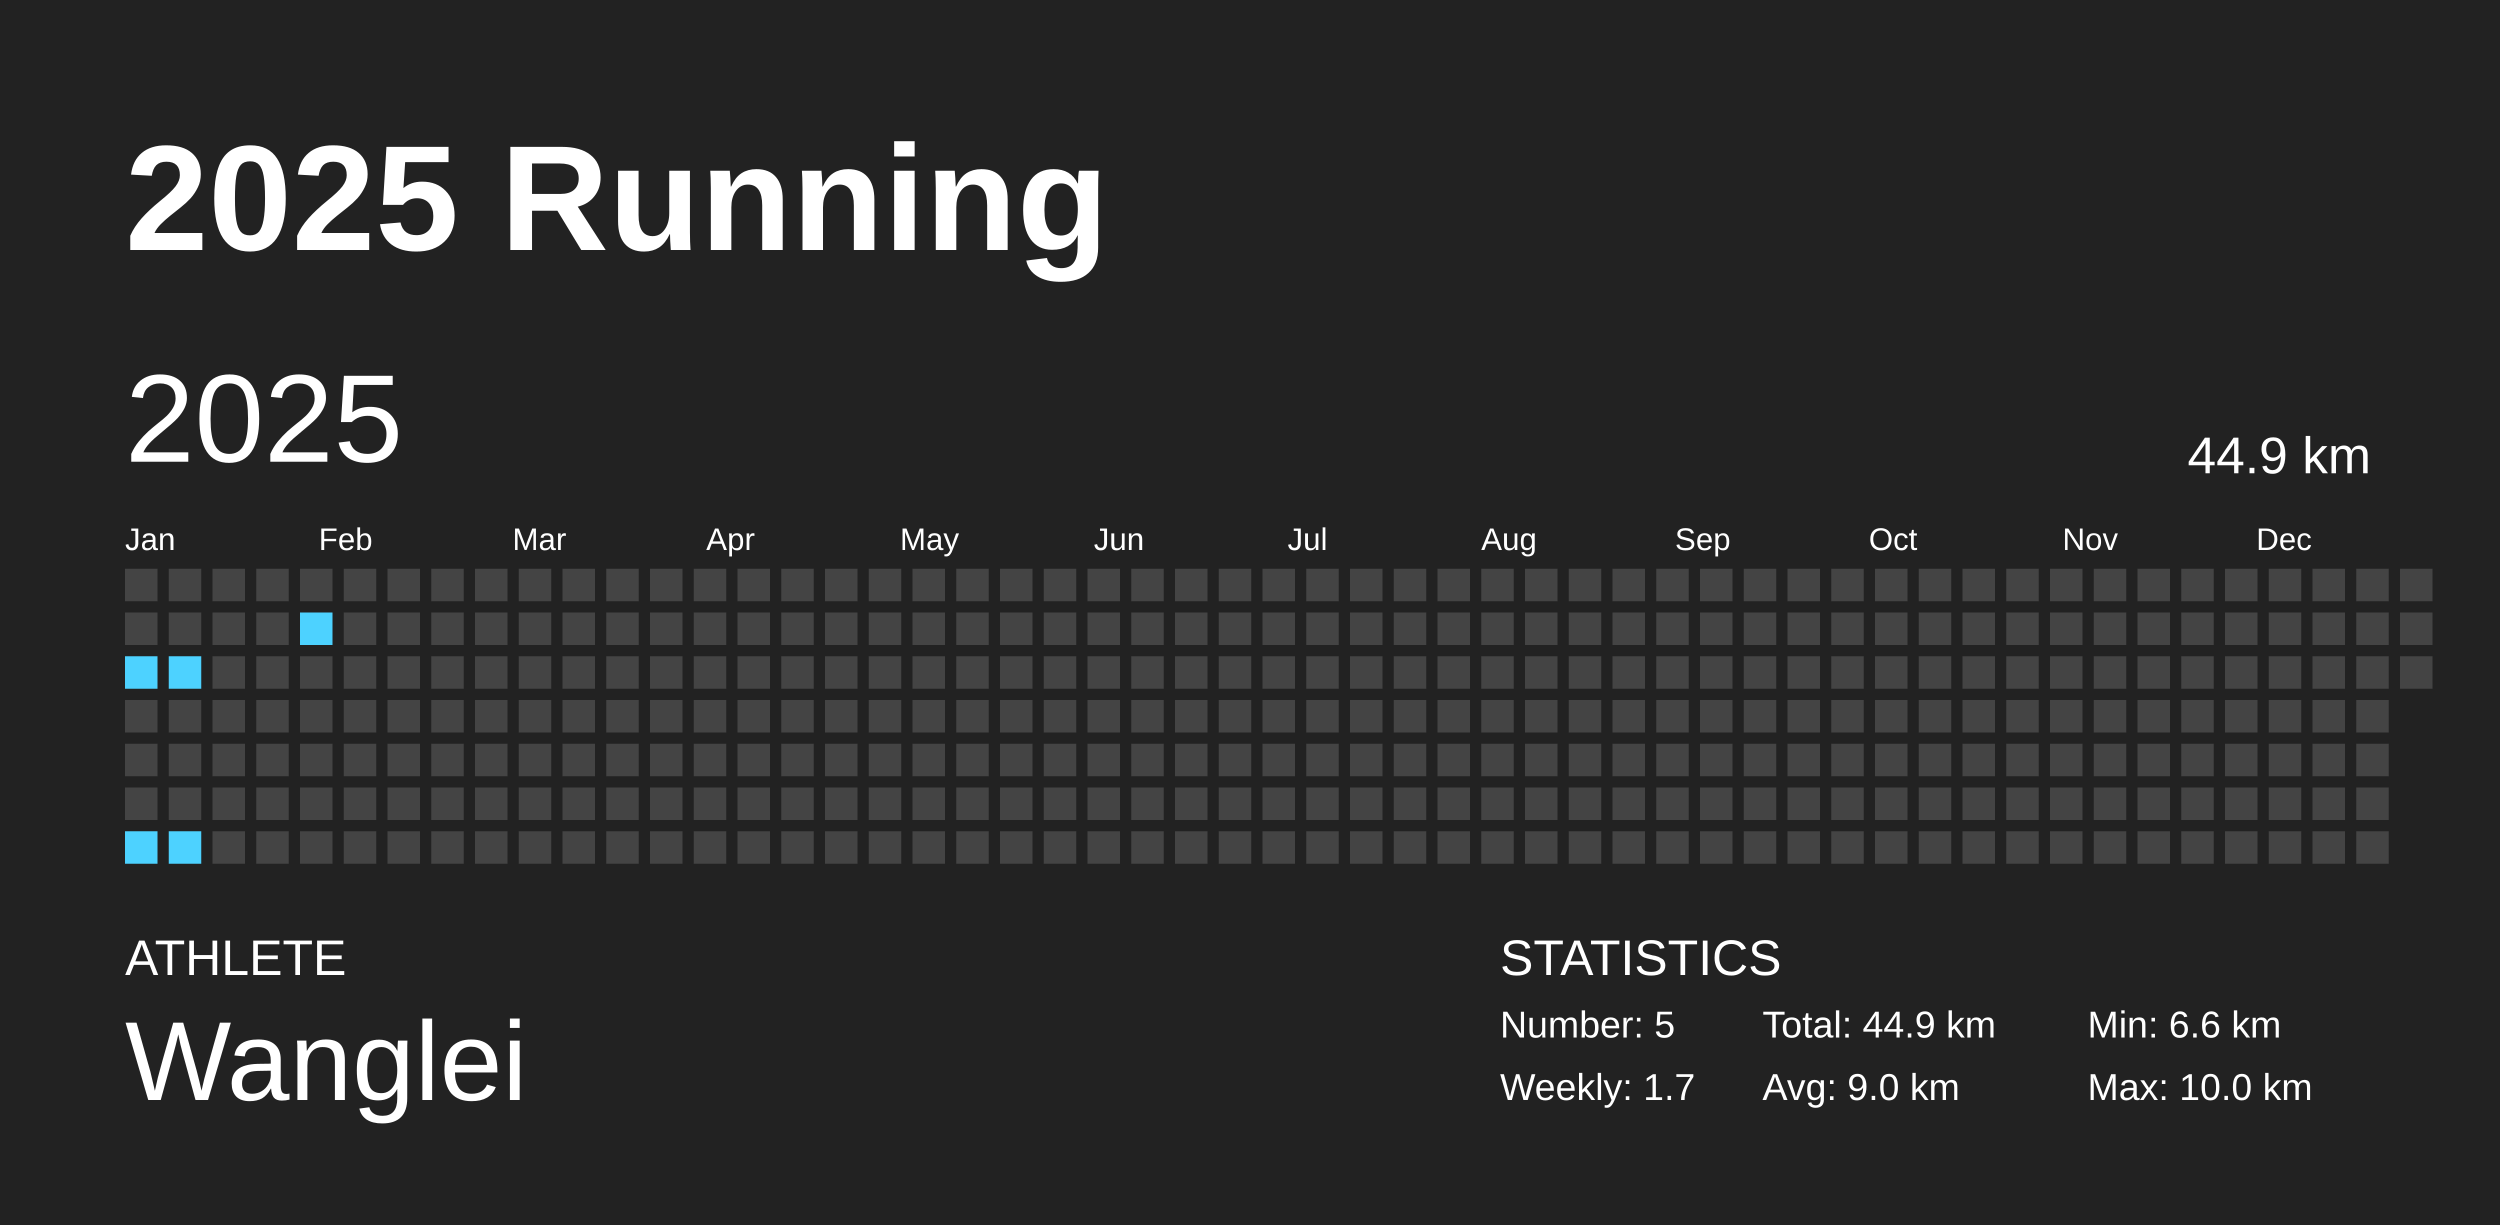
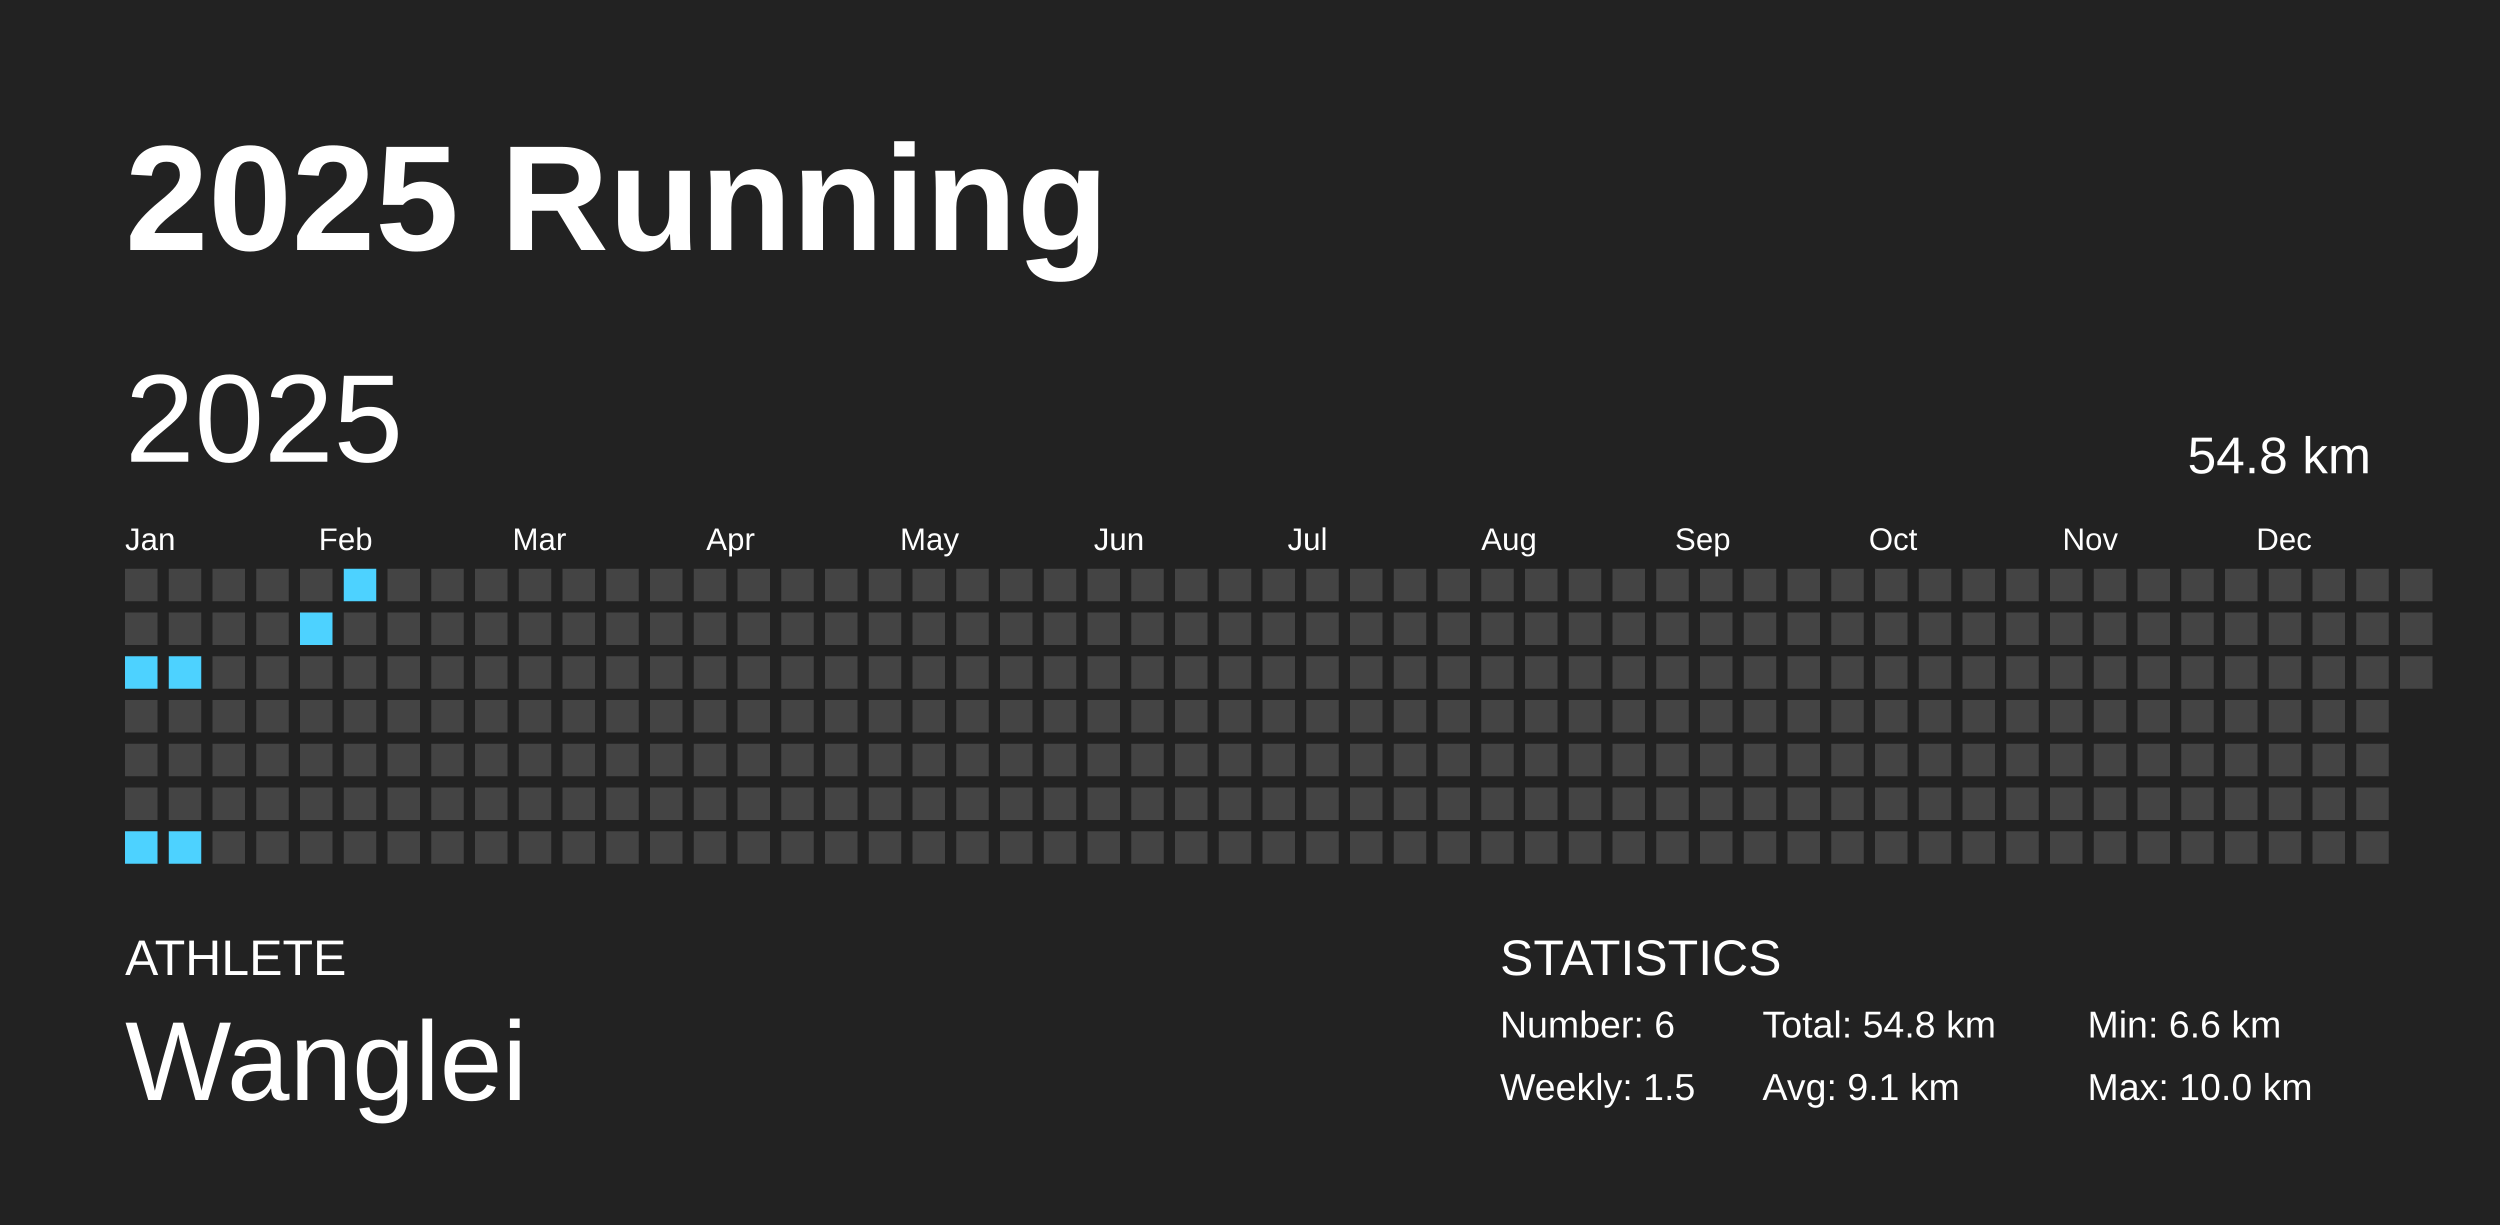
<svg xmlns="http://www.w3.org/2000/svg" baseProfile="full" height="98mm" version="1.1" viewBox="0,0,200,98" width="200mm">
  <defs />
  <rect fill="#222222" height="98" width="200" x="0" y="0" />
  <text fill="#FFFFFF" style="font-size:12px; font-family:Arial; font-weight:bold;" x="10" y="20">2025 Running</text>
  <text fill="#FFFFFF" style="font-size:4px; font-family:Arial" x="10" y="78">ATHLETE</text>
  <text fill="#FFFFFF" style="font-size:9px; font-family:Arial" x="10" y="88">Wanglei</text>
  <text fill="#FFFFFF" style="font-size:4px; font-family:Arial" x="120" y="78">STATISTICS</text>
-   <text fill="#FFFFFF" style="font-size:3px; font-family:Arial" x="120" y="83">Number: 5</text>
-   <text fill="#FFFFFF" style="font-size:3px; font-family:Arial" x="120" y="88">Weekly: 1.7</text>
-   <text fill="#FFFFFF" style="font-size:3px; font-family:Arial" x="141" y="83">Total: 44.9 km</text>
-   <text fill="#FFFFFF" style="font-size:3px; font-family:Arial" x="141" y="88">Avg: 9.0 km</text>
+   <text fill="#FFFFFF" style="font-size:3px; font-family:Arial" x="120" y="83">Number: 6</text>
+   <text fill="#FFFFFF" style="font-size:3px; font-family:Arial" x="120" y="88">Weekly: 1.5</text>
+   <text fill="#FFFFFF" style="font-size:3px; font-family:Arial" x="141" y="83">Total: 54.8 km</text>
+   <text fill="#FFFFFF" style="font-size:3px; font-family:Arial" x="141" y="88">Avg: 9.1 km</text>
  <text fill="#FFFFFF" style="font-size:3px; font-family:Arial" x="167" y="83">Min: 6.6 km</text>
  <text fill="#FFFFFF" style="font-size:3px; font-family:Arial" x="167" y="88">Max: 10.0 km</text>
  <text dominant-baseline="hanging" fill="#FFFFFF" style="font-size:10.0px; font-family:Arial;" x="10" y="30">2025</text>
-   <text dominant-baseline="hanging" fill="#FFFFFF" style="font-size:4.125px; font-family:Arial;" x="175" y="35">44.9 km</text>
+   <text dominant-baseline="hanging" fill="#FFFFFF" style="font-size:4.125px; font-family:Arial;" x="175" y="35">54.8 km</text>
  <text fill="#FFFFFF" style="font-size:2.5px; font-family:Arial" x="10.0" y="44">Jan</text>
  <text fill="#FFFFFF" style="font-size:2.5px; font-family:Arial" x="25.5" y="44">Feb</text>
  <text fill="#FFFFFF" style="font-size:2.5px; font-family:Arial" x="41.0" y="44">Mar</text>
  <text fill="#FFFFFF" style="font-size:2.5px; font-family:Arial" x="56.5" y="44">Apr</text>
  <text fill="#FFFFFF" style="font-size:2.5px; font-family:Arial" x="72.0" y="44">May</text>
  <text fill="#FFFFFF" style="font-size:2.5px; font-family:Arial" x="87.5" y="44">Jun</text>
  <text fill="#FFFFFF" style="font-size:2.5px; font-family:Arial" x="103.0" y="44">Jul</text>
  <text fill="#FFFFFF" style="font-size:2.5px; font-family:Arial" x="118.5" y="44">Aug</text>
  <text fill="#FFFFFF" style="font-size:2.5px; font-family:Arial" x="134.0" y="44">Sep</text>
  <text fill="#FFFFFF" style="font-size:2.5px; font-family:Arial" x="149.5" y="44">Oct</text>
  <text fill="#FFFFFF" style="font-size:2.5px; font-family:Arial" x="165.0" y="44">Nov</text>
  <text fill="#FFFFFF" style="font-size:2.5px; font-family:Arial" x="180.5" y="44">Dec</text>
  <rect fill="#444444" height="2.6" width="2.6" x="10.0" y="45.5" />
  <rect fill="#444444" height="2.6" width="2.6" x="10.0" y="49.0" />
  <rect fill="#4dd2ff" height="2.6" width="2.6" x="10.0" y="52.5" />
  <rect fill="#444444" height="2.6" width="2.6" x="10.0" y="56.0" />
  <rect fill="#444444" height="2.6" width="2.6" x="10.0" y="59.5" />
  <rect fill="#444444" height="2.6" width="2.6" x="10.0" y="63.0" />
  <rect fill="#4dd2ff" height="2.6" width="2.6" x="10.0" y="66.5" />
  <rect fill="#444444" height="2.6" width="2.6" x="13.5" y="45.5" />
  <rect fill="#444444" height="2.6" width="2.6" x="13.5" y="49.0" />
  <rect fill="#4dd2ff" height="2.6" width="2.6" x="13.5" y="52.5" />
  <rect fill="#444444" height="2.6" width="2.6" x="13.5" y="56.0" />
  <rect fill="#444444" height="2.6" width="2.6" x="13.5" y="59.5" />
  <rect fill="#444444" height="2.6" width="2.6" x="13.5" y="63.0" />
  <rect fill="#4dd2ff" height="2.6" width="2.6" x="13.5" y="66.5" />
  <rect fill="#444444" height="2.6" width="2.6" x="17.0" y="45.5" />
  <rect fill="#444444" height="2.6" width="2.6" x="17.0" y="49.0" />
  <rect fill="#444444" height="2.6" width="2.6" x="17.0" y="52.5" />
  <rect fill="#444444" height="2.6" width="2.6" x="17.0" y="56.0" />
  <rect fill="#444444" height="2.6" width="2.6" x="17.0" y="59.5" />
  <rect fill="#444444" height="2.6" width="2.6" x="17.0" y="63.0" />
  <rect fill="#444444" height="2.6" width="2.6" x="17.0" y="66.5" />
  <rect fill="#444444" height="2.6" width="2.6" x="20.5" y="45.5" />
  <rect fill="#444444" height="2.6" width="2.6" x="20.5" y="49.0" />
  <rect fill="#444444" height="2.6" width="2.6" x="20.5" y="52.5" />
  <rect fill="#444444" height="2.6" width="2.6" x="20.5" y="56.0" />
  <rect fill="#444444" height="2.6" width="2.6" x="20.5" y="59.5" />
  <rect fill="#444444" height="2.6" width="2.6" x="20.5" y="63.0" />
  <rect fill="#444444" height="2.6" width="2.6" x="20.5" y="66.5" />
  <rect fill="#444444" height="2.6" width="2.6" x="24.0" y="45.5" />
  <rect fill="#4dd2ff" height="2.6" width="2.6" x="24.0" y="49.0" />
  <rect fill="#444444" height="2.6" width="2.6" x="24.0" y="52.5" />
  <rect fill="#444444" height="2.6" width="2.6" x="24.0" y="56.0" />
  <rect fill="#444444" height="2.6" width="2.6" x="24.0" y="59.5" />
  <rect fill="#444444" height="2.6" width="2.6" x="24.0" y="63.0" />
  <rect fill="#444444" height="2.6" width="2.6" x="24.0" y="66.5" />
-   <rect fill="#444444" height="2.6" width="2.6" x="27.5" y="45.5" />
+   <rect fill="#4dd2ff" height="2.6" width="2.6" x="27.5" y="45.5" />
  <rect fill="#444444" height="2.6" width="2.6" x="27.5" y="49.0" />
  <rect fill="#444444" height="2.6" width="2.6" x="27.5" y="52.5" />
  <rect fill="#444444" height="2.6" width="2.6" x="27.5" y="56.0" />
  <rect fill="#444444" height="2.6" width="2.6" x="27.5" y="59.5" />
  <rect fill="#444444" height="2.6" width="2.6" x="27.5" y="63.0" />
  <rect fill="#444444" height="2.6" width="2.6" x="27.5" y="66.5" />
  <rect fill="#444444" height="2.6" width="2.6" x="31.0" y="45.5" />
  <rect fill="#444444" height="2.6" width="2.6" x="31.0" y="49.0" />
  <rect fill="#444444" height="2.6" width="2.6" x="31.0" y="52.5" />
  <rect fill="#444444" height="2.6" width="2.6" x="31.0" y="56.0" />
  <rect fill="#444444" height="2.6" width="2.6" x="31.0" y="59.5" />
  <rect fill="#444444" height="2.6" width="2.6" x="31.0" y="63.0" />
  <rect fill="#444444" height="2.6" width="2.6" x="31.0" y="66.5" />
  <rect fill="#444444" height="2.6" width="2.6" x="34.5" y="45.5" />
  <rect fill="#444444" height="2.6" width="2.6" x="34.5" y="49.0" />
  <rect fill="#444444" height="2.6" width="2.6" x="34.5" y="52.5" />
  <rect fill="#444444" height="2.6" width="2.6" x="34.5" y="56.0" />
  <rect fill="#444444" height="2.6" width="2.6" x="34.5" y="59.5" />
  <rect fill="#444444" height="2.6" width="2.6" x="34.5" y="63.0" />
  <rect fill="#444444" height="2.6" width="2.6" x="34.5" y="66.5" />
  <rect fill="#444444" height="2.6" width="2.6" x="38.0" y="45.5" />
  <rect fill="#444444" height="2.6" width="2.6" x="38.0" y="49.0" />
  <rect fill="#444444" height="2.6" width="2.6" x="38.0" y="52.5" />
  <rect fill="#444444" height="2.6" width="2.6" x="38.0" y="56.0" />
  <rect fill="#444444" height="2.6" width="2.6" x="38.0" y="59.5" />
  <rect fill="#444444" height="2.6" width="2.6" x="38.0" y="63.0" />
  <rect fill="#444444" height="2.6" width="2.6" x="38.0" y="66.5" />
  <rect fill="#444444" height="2.6" width="2.6" x="41.5" y="45.5" />
  <rect fill="#444444" height="2.6" width="2.6" x="41.5" y="49.0" />
  <rect fill="#444444" height="2.6" width="2.6" x="41.5" y="52.5" />
  <rect fill="#444444" height="2.6" width="2.6" x="41.5" y="56.0" />
  <rect fill="#444444" height="2.6" width="2.6" x="41.5" y="59.5" />
  <rect fill="#444444" height="2.6" width="2.6" x="41.5" y="63.0" />
  <rect fill="#444444" height="2.6" width="2.6" x="41.5" y="66.5" />
  <rect fill="#444444" height="2.6" width="2.6" x="45.0" y="45.5" />
  <rect fill="#444444" height="2.6" width="2.6" x="45.0" y="49.0" />
  <rect fill="#444444" height="2.6" width="2.6" x="45.0" y="52.5" />
  <rect fill="#444444" height="2.6" width="2.6" x="45.0" y="56.0" />
  <rect fill="#444444" height="2.6" width="2.6" x="45.0" y="59.5" />
  <rect fill="#444444" height="2.6" width="2.6" x="45.0" y="63.0" />
  <rect fill="#444444" height="2.6" width="2.6" x="45.0" y="66.5" />
  <rect fill="#444444" height="2.6" width="2.6" x="48.5" y="45.5" />
  <rect fill="#444444" height="2.6" width="2.6" x="48.5" y="49.0" />
  <rect fill="#444444" height="2.6" width="2.6" x="48.5" y="52.5" />
  <rect fill="#444444" height="2.6" width="2.6" x="48.5" y="56.0" />
  <rect fill="#444444" height="2.6" width="2.6" x="48.5" y="59.5" />
  <rect fill="#444444" height="2.6" width="2.6" x="48.5" y="63.0" />
  <rect fill="#444444" height="2.6" width="2.6" x="48.5" y="66.5" />
  <rect fill="#444444" height="2.6" width="2.6" x="52.0" y="45.5" />
  <rect fill="#444444" height="2.6" width="2.6" x="52.0" y="49.0" />
  <rect fill="#444444" height="2.6" width="2.6" x="52.0" y="52.5" />
  <rect fill="#444444" height="2.6" width="2.6" x="52.0" y="56.0" />
  <rect fill="#444444" height="2.6" width="2.6" x="52.0" y="59.5" />
  <rect fill="#444444" height="2.6" width="2.6" x="52.0" y="63.0" />
  <rect fill="#444444" height="2.6" width="2.6" x="52.0" y="66.5" />
  <rect fill="#444444" height="2.6" width="2.6" x="55.5" y="45.5" />
  <rect fill="#444444" height="2.6" width="2.6" x="55.5" y="49.0" />
  <rect fill="#444444" height="2.6" width="2.6" x="55.5" y="52.5" />
  <rect fill="#444444" height="2.6" width="2.6" x="55.5" y="56.0" />
  <rect fill="#444444" height="2.6" width="2.6" x="55.5" y="59.5" />
  <rect fill="#444444" height="2.6" width="2.6" x="55.5" y="63.0" />
  <rect fill="#444444" height="2.6" width="2.6" x="55.5" y="66.5" />
  <rect fill="#444444" height="2.6" width="2.6" x="59.0" y="45.5" />
  <rect fill="#444444" height="2.6" width="2.6" x="59.0" y="49.0" />
  <rect fill="#444444" height="2.6" width="2.6" x="59.0" y="52.5" />
  <rect fill="#444444" height="2.6" width="2.6" x="59.0" y="56.0" />
  <rect fill="#444444" height="2.6" width="2.6" x="59.0" y="59.5" />
  <rect fill="#444444" height="2.6" width="2.6" x="59.0" y="63.0" />
  <rect fill="#444444" height="2.6" width="2.6" x="59.0" y="66.5" />
  <rect fill="#444444" height="2.6" width="2.6" x="62.5" y="45.5" />
  <rect fill="#444444" height="2.6" width="2.6" x="62.5" y="49.0" />
  <rect fill="#444444" height="2.6" width="2.6" x="62.5" y="52.5" />
  <rect fill="#444444" height="2.6" width="2.6" x="62.5" y="56.0" />
  <rect fill="#444444" height="2.6" width="2.6" x="62.5" y="59.5" />
  <rect fill="#444444" height="2.6" width="2.6" x="62.5" y="63.0" />
  <rect fill="#444444" height="2.6" width="2.6" x="62.5" y="66.5" />
  <rect fill="#444444" height="2.6" width="2.6" x="66.0" y="45.5" />
  <rect fill="#444444" height="2.6" width="2.6" x="66.0" y="49.0" />
  <rect fill="#444444" height="2.6" width="2.6" x="66.0" y="52.5" />
  <rect fill="#444444" height="2.6" width="2.6" x="66.0" y="56.0" />
  <rect fill="#444444" height="2.6" width="2.6" x="66.0" y="59.5" />
  <rect fill="#444444" height="2.6" width="2.6" x="66.0" y="63.0" />
  <rect fill="#444444" height="2.6" width="2.6" x="66.0" y="66.5" />
  <rect fill="#444444" height="2.6" width="2.6" x="69.5" y="45.5" />
  <rect fill="#444444" height="2.6" width="2.6" x="69.5" y="49.0" />
  <rect fill="#444444" height="2.6" width="2.6" x="69.5" y="52.5" />
  <rect fill="#444444" height="2.6" width="2.6" x="69.5" y="56.0" />
  <rect fill="#444444" height="2.6" width="2.6" x="69.5" y="59.5" />
  <rect fill="#444444" height="2.6" width="2.6" x="69.5" y="63.0" />
  <rect fill="#444444" height="2.6" width="2.6" x="69.5" y="66.5" />
  <rect fill="#444444" height="2.6" width="2.6" x="73.0" y="45.5" />
  <rect fill="#444444" height="2.6" width="2.6" x="73.0" y="49.0" />
  <rect fill="#444444" height="2.6" width="2.6" x="73.0" y="52.5" />
  <rect fill="#444444" height="2.6" width="2.6" x="73.0" y="56.0" />
  <rect fill="#444444" height="2.6" width="2.6" x="73.0" y="59.5" />
  <rect fill="#444444" height="2.6" width="2.6" x="73.0" y="63.0" />
  <rect fill="#444444" height="2.6" width="2.6" x="73.0" y="66.5" />
  <rect fill="#444444" height="2.6" width="2.6" x="76.5" y="45.5" />
  <rect fill="#444444" height="2.6" width="2.6" x="76.5" y="49.0" />
  <rect fill="#444444" height="2.6" width="2.6" x="76.5" y="52.5" />
  <rect fill="#444444" height="2.6" width="2.6" x="76.5" y="56.0" />
  <rect fill="#444444" height="2.6" width="2.6" x="76.5" y="59.5" />
  <rect fill="#444444" height="2.6" width="2.6" x="76.5" y="63.0" />
  <rect fill="#444444" height="2.6" width="2.6" x="76.5" y="66.5" />
  <rect fill="#444444" height="2.6" width="2.6" x="80.0" y="45.5" />
  <rect fill="#444444" height="2.6" width="2.6" x="80.0" y="49.0" />
  <rect fill="#444444" height="2.6" width="2.6" x="80.0" y="52.5" />
  <rect fill="#444444" height="2.6" width="2.6" x="80.0" y="56.0" />
  <rect fill="#444444" height="2.6" width="2.6" x="80.0" y="59.5" />
  <rect fill="#444444" height="2.6" width="2.6" x="80.0" y="63.0" />
  <rect fill="#444444" height="2.6" width="2.6" x="80.0" y="66.5" />
  <rect fill="#444444" height="2.6" width="2.6" x="83.5" y="45.5" />
  <rect fill="#444444" height="2.6" width="2.6" x="83.5" y="49.0" />
  <rect fill="#444444" height="2.6" width="2.6" x="83.5" y="52.5" />
  <rect fill="#444444" height="2.6" width="2.6" x="83.5" y="56.0" />
  <rect fill="#444444" height="2.6" width="2.6" x="83.5" y="59.5" />
  <rect fill="#444444" height="2.6" width="2.6" x="83.5" y="63.0" />
  <rect fill="#444444" height="2.6" width="2.6" x="83.5" y="66.5" />
  <rect fill="#444444" height="2.6" width="2.6" x="87.0" y="45.5" />
  <rect fill="#444444" height="2.6" width="2.6" x="87.0" y="49.0" />
  <rect fill="#444444" height="2.6" width="2.6" x="87.0" y="52.5" />
  <rect fill="#444444" height="2.6" width="2.6" x="87.0" y="56.0" />
  <rect fill="#444444" height="2.6" width="2.6" x="87.0" y="59.5" />
  <rect fill="#444444" height="2.6" width="2.6" x="87.0" y="63.0" />
  <rect fill="#444444" height="2.6" width="2.6" x="87.0" y="66.5" />
  <rect fill="#444444" height="2.6" width="2.6" x="90.5" y="45.5" />
  <rect fill="#444444" height="2.6" width="2.6" x="90.5" y="49.0" />
  <rect fill="#444444" height="2.6" width="2.6" x="90.5" y="52.5" />
  <rect fill="#444444" height="2.6" width="2.6" x="90.5" y="56.0" />
  <rect fill="#444444" height="2.6" width="2.6" x="90.5" y="59.5" />
  <rect fill="#444444" height="2.6" width="2.6" x="90.5" y="63.0" />
  <rect fill="#444444" height="2.6" width="2.6" x="90.5" y="66.5" />
  <rect fill="#444444" height="2.6" width="2.6" x="94.0" y="45.5" />
  <rect fill="#444444" height="2.6" width="2.6" x="94.0" y="49.0" />
  <rect fill="#444444" height="2.6" width="2.6" x="94.0" y="52.5" />
  <rect fill="#444444" height="2.6" width="2.6" x="94.0" y="56.0" />
  <rect fill="#444444" height="2.6" width="2.6" x="94.0" y="59.5" />
  <rect fill="#444444" height="2.6" width="2.6" x="94.0" y="63.0" />
  <rect fill="#444444" height="2.6" width="2.6" x="94.0" y="66.5" />
  <rect fill="#444444" height="2.6" width="2.6" x="97.5" y="45.5" />
  <rect fill="#444444" height="2.6" width="2.6" x="97.5" y="49.0" />
  <rect fill="#444444" height="2.6" width="2.6" x="97.5" y="52.5" />
  <rect fill="#444444" height="2.6" width="2.6" x="97.5" y="56.0" />
  <rect fill="#444444" height="2.6" width="2.6" x="97.5" y="59.5" />
  <rect fill="#444444" height="2.6" width="2.6" x="97.5" y="63.0" />
  <rect fill="#444444" height="2.6" width="2.6" x="97.5" y="66.5" />
  <rect fill="#444444" height="2.6" width="2.6" x="101.0" y="45.5" />
  <rect fill="#444444" height="2.6" width="2.6" x="101.0" y="49.0" />
  <rect fill="#444444" height="2.6" width="2.6" x="101.0" y="52.5" />
  <rect fill="#444444" height="2.6" width="2.6" x="101.0" y="56.0" />
  <rect fill="#444444" height="2.6" width="2.6" x="101.0" y="59.5" />
  <rect fill="#444444" height="2.6" width="2.6" x="101.0" y="63.0" />
  <rect fill="#444444" height="2.6" width="2.6" x="101.0" y="66.5" />
  <rect fill="#444444" height="2.6" width="2.6" x="104.5" y="45.5" />
  <rect fill="#444444" height="2.6" width="2.6" x="104.5" y="49.0" />
  <rect fill="#444444" height="2.6" width="2.6" x="104.5" y="52.5" />
  <rect fill="#444444" height="2.6" width="2.6" x="104.5" y="56.0" />
  <rect fill="#444444" height="2.6" width="2.6" x="104.5" y="59.5" />
  <rect fill="#444444" height="2.6" width="2.6" x="104.5" y="63.0" />
  <rect fill="#444444" height="2.6" width="2.6" x="104.5" y="66.5" />
  <rect fill="#444444" height="2.6" width="2.6" x="108.0" y="45.5" />
  <rect fill="#444444" height="2.6" width="2.6" x="108.0" y="49.0" />
  <rect fill="#444444" height="2.6" width="2.6" x="108.0" y="52.5" />
  <rect fill="#444444" height="2.6" width="2.6" x="108.0" y="56.0" />
  <rect fill="#444444" height="2.6" width="2.6" x="108.0" y="59.5" />
  <rect fill="#444444" height="2.6" width="2.6" x="108.0" y="63.0" />
  <rect fill="#444444" height="2.6" width="2.6" x="108.0" y="66.5" />
  <rect fill="#444444" height="2.6" width="2.6" x="111.5" y="45.5" />
  <rect fill="#444444" height="2.6" width="2.6" x="111.5" y="49.0" />
  <rect fill="#444444" height="2.6" width="2.6" x="111.5" y="52.5" />
  <rect fill="#444444" height="2.6" width="2.6" x="111.5" y="56.0" />
  <rect fill="#444444" height="2.6" width="2.6" x="111.5" y="59.5" />
  <rect fill="#444444" height="2.6" width="2.6" x="111.5" y="63.0" />
  <rect fill="#444444" height="2.6" width="2.6" x="111.5" y="66.5" />
  <rect fill="#444444" height="2.6" width="2.6" x="115.0" y="45.5" />
  <rect fill="#444444" height="2.6" width="2.6" x="115.0" y="49.0" />
  <rect fill="#444444" height="2.6" width="2.6" x="115.0" y="52.5" />
  <rect fill="#444444" height="2.6" width="2.6" x="115.0" y="56.0" />
  <rect fill="#444444" height="2.6" width="2.6" x="115.0" y="59.5" />
  <rect fill="#444444" height="2.6" width="2.6" x="115.0" y="63.0" />
  <rect fill="#444444" height="2.6" width="2.6" x="115.0" y="66.5" />
  <rect fill="#444444" height="2.6" width="2.6" x="118.5" y="45.5" />
  <rect fill="#444444" height="2.6" width="2.6" x="118.5" y="49.0" />
  <rect fill="#444444" height="2.6" width="2.6" x="118.5" y="52.5" />
  <rect fill="#444444" height="2.6" width="2.6" x="118.5" y="56.0" />
  <rect fill="#444444" height="2.6" width="2.6" x="118.5" y="59.5" />
  <rect fill="#444444" height="2.6" width="2.6" x="118.5" y="63.0" />
  <rect fill="#444444" height="2.6" width="2.6" x="118.5" y="66.5" />
  <rect fill="#444444" height="2.6" width="2.6" x="122.0" y="45.5" />
  <rect fill="#444444" height="2.6" width="2.6" x="122.0" y="49.0" />
  <rect fill="#444444" height="2.6" width="2.6" x="122.0" y="52.5" />
  <rect fill="#444444" height="2.6" width="2.6" x="122.0" y="56.0" />
  <rect fill="#444444" height="2.6" width="2.6" x="122.0" y="59.5" />
  <rect fill="#444444" height="2.6" width="2.6" x="122.0" y="63.0" />
  <rect fill="#444444" height="2.6" width="2.6" x="122.0" y="66.5" />
  <rect fill="#444444" height="2.6" width="2.6" x="125.5" y="45.5" />
  <rect fill="#444444" height="2.6" width="2.6" x="125.5" y="49.0" />
  <rect fill="#444444" height="2.6" width="2.6" x="125.5" y="52.5" />
  <rect fill="#444444" height="2.6" width="2.6" x="125.5" y="56.0" />
  <rect fill="#444444" height="2.6" width="2.6" x="125.5" y="59.5" />
  <rect fill="#444444" height="2.6" width="2.6" x="125.5" y="63.0" />
  <rect fill="#444444" height="2.6" width="2.6" x="125.5" y="66.5" />
  <rect fill="#444444" height="2.6" width="2.6" x="129.0" y="45.5" />
  <rect fill="#444444" height="2.6" width="2.6" x="129.0" y="49.0" />
  <rect fill="#444444" height="2.6" width="2.6" x="129.0" y="52.5" />
  <rect fill="#444444" height="2.6" width="2.6" x="129.0" y="56.0" />
  <rect fill="#444444" height="2.6" width="2.6" x="129.0" y="59.5" />
  <rect fill="#444444" height="2.6" width="2.6" x="129.0" y="63.0" />
  <rect fill="#444444" height="2.6" width="2.6" x="129.0" y="66.5" />
  <rect fill="#444444" height="2.6" width="2.6" x="132.5" y="45.5" />
  <rect fill="#444444" height="2.6" width="2.6" x="132.5" y="49.0" />
  <rect fill="#444444" height="2.6" width="2.6" x="132.5" y="52.5" />
  <rect fill="#444444" height="2.6" width="2.6" x="132.5" y="56.0" />
  <rect fill="#444444" height="2.6" width="2.6" x="132.5" y="59.5" />
  <rect fill="#444444" height="2.6" width="2.6" x="132.5" y="63.0" />
  <rect fill="#444444" height="2.6" width="2.6" x="132.5" y="66.5" />
  <rect fill="#444444" height="2.6" width="2.6" x="136.0" y="45.5" />
  <rect fill="#444444" height="2.6" width="2.6" x="136.0" y="49.0" />
  <rect fill="#444444" height="2.6" width="2.6" x="136.0" y="52.5" />
  <rect fill="#444444" height="2.6" width="2.6" x="136.0" y="56.0" />
  <rect fill="#444444" height="2.6" width="2.6" x="136.0" y="59.5" />
  <rect fill="#444444" height="2.6" width="2.6" x="136.0" y="63.0" />
  <rect fill="#444444" height="2.6" width="2.6" x="136.0" y="66.5" />
  <rect fill="#444444" height="2.6" width="2.6" x="139.5" y="45.5" />
  <rect fill="#444444" height="2.6" width="2.6" x="139.5" y="49.0" />
  <rect fill="#444444" height="2.6" width="2.6" x="139.5" y="52.5" />
  <rect fill="#444444" height="2.6" width="2.6" x="139.5" y="56.0" />
  <rect fill="#444444" height="2.6" width="2.6" x="139.5" y="59.5" />
  <rect fill="#444444" height="2.6" width="2.6" x="139.5" y="63.0" />
  <rect fill="#444444" height="2.6" width="2.6" x="139.5" y="66.5" />
  <rect fill="#444444" height="2.6" width="2.6" x="143.0" y="45.5" />
  <rect fill="#444444" height="2.6" width="2.6" x="143.0" y="49.0" />
  <rect fill="#444444" height="2.6" width="2.6" x="143.0" y="52.5" />
  <rect fill="#444444" height="2.6" width="2.6" x="143.0" y="56.0" />
  <rect fill="#444444" height="2.6" width="2.6" x="143.0" y="59.5" />
  <rect fill="#444444" height="2.6" width="2.6" x="143.0" y="63.0" />
  <rect fill="#444444" height="2.6" width="2.6" x="143.0" y="66.5" />
  <rect fill="#444444" height="2.6" width="2.6" x="146.5" y="45.5" />
  <rect fill="#444444" height="2.6" width="2.6" x="146.5" y="49.0" />
  <rect fill="#444444" height="2.6" width="2.6" x="146.5" y="52.5" />
  <rect fill="#444444" height="2.6" width="2.6" x="146.5" y="56.0" />
  <rect fill="#444444" height="2.6" width="2.6" x="146.5" y="59.5" />
  <rect fill="#444444" height="2.6" width="2.6" x="146.5" y="63.0" />
  <rect fill="#444444" height="2.6" width="2.6" x="146.5" y="66.5" />
  <rect fill="#444444" height="2.6" width="2.6" x="150.0" y="45.5" />
  <rect fill="#444444" height="2.6" width="2.6" x="150.0" y="49.0" />
  <rect fill="#444444" height="2.6" width="2.6" x="150.0" y="52.5" />
  <rect fill="#444444" height="2.6" width="2.6" x="150.0" y="56.0" />
  <rect fill="#444444" height="2.6" width="2.6" x="150.0" y="59.5" />
  <rect fill="#444444" height="2.6" width="2.6" x="150.0" y="63.0" />
  <rect fill="#444444" height="2.6" width="2.6" x="150.0" y="66.5" />
  <rect fill="#444444" height="2.6" width="2.6" x="153.5" y="45.5" />
  <rect fill="#444444" height="2.6" width="2.6" x="153.5" y="49.0" />
  <rect fill="#444444" height="2.6" width="2.6" x="153.5" y="52.5" />
  <rect fill="#444444" height="2.6" width="2.6" x="153.5" y="56.0" />
  <rect fill="#444444" height="2.6" width="2.6" x="153.5" y="59.5" />
  <rect fill="#444444" height="2.6" width="2.6" x="153.5" y="63.0" />
  <rect fill="#444444" height="2.6" width="2.6" x="153.5" y="66.5" />
  <rect fill="#444444" height="2.6" width="2.6" x="157.0" y="45.5" />
  <rect fill="#444444" height="2.6" width="2.6" x="157.0" y="49.0" />
  <rect fill="#444444" height="2.6" width="2.6" x="157.0" y="52.5" />
  <rect fill="#444444" height="2.6" width="2.6" x="157.0" y="56.0" />
  <rect fill="#444444" height="2.6" width="2.6" x="157.0" y="59.5" />
  <rect fill="#444444" height="2.6" width="2.6" x="157.0" y="63.0" />
  <rect fill="#444444" height="2.6" width="2.6" x="157.0" y="66.5" />
  <rect fill="#444444" height="2.6" width="2.6" x="160.5" y="45.5" />
  <rect fill="#444444" height="2.6" width="2.6" x="160.5" y="49.0" />
  <rect fill="#444444" height="2.6" width="2.6" x="160.5" y="52.5" />
  <rect fill="#444444" height="2.6" width="2.6" x="160.5" y="56.0" />
  <rect fill="#444444" height="2.6" width="2.6" x="160.5" y="59.5" />
  <rect fill="#444444" height="2.6" width="2.6" x="160.5" y="63.0" />
  <rect fill="#444444" height="2.6" width="2.6" x="160.5" y="66.5" />
  <rect fill="#444444" height="2.6" width="2.6" x="164.0" y="45.5" />
  <rect fill="#444444" height="2.6" width="2.6" x="164.0" y="49.0" />
  <rect fill="#444444" height="2.6" width="2.6" x="164.0" y="52.5" />
  <rect fill="#444444" height="2.6" width="2.6" x="164.0" y="56.0" />
  <rect fill="#444444" height="2.6" width="2.6" x="164.0" y="59.5" />
  <rect fill="#444444" height="2.6" width="2.6" x="164.0" y="63.0" />
  <rect fill="#444444" height="2.6" width="2.6" x="164.0" y="66.5" />
  <rect fill="#444444" height="2.6" width="2.6" x="167.5" y="45.5" />
  <rect fill="#444444" height="2.6" width="2.6" x="167.5" y="49.0" />
  <rect fill="#444444" height="2.6" width="2.6" x="167.5" y="52.5" />
  <rect fill="#444444" height="2.6" width="2.6" x="167.5" y="56.0" />
  <rect fill="#444444" height="2.6" width="2.6" x="167.5" y="59.5" />
  <rect fill="#444444" height="2.6" width="2.6" x="167.5" y="63.0" />
  <rect fill="#444444" height="2.6" width="2.6" x="167.5" y="66.5" />
  <rect fill="#444444" height="2.6" width="2.6" x="171.0" y="45.5" />
  <rect fill="#444444" height="2.6" width="2.6" x="171.0" y="49.0" />
  <rect fill="#444444" height="2.6" width="2.6" x="171.0" y="52.5" />
  <rect fill="#444444" height="2.6" width="2.6" x="171.0" y="56.0" />
  <rect fill="#444444" height="2.6" width="2.6" x="171.0" y="59.5" />
  <rect fill="#444444" height="2.6" width="2.6" x="171.0" y="63.0" />
  <rect fill="#444444" height="2.6" width="2.6" x="171.0" y="66.5" />
  <rect fill="#444444" height="2.6" width="2.6" x="174.5" y="45.5" />
  <rect fill="#444444" height="2.6" width="2.6" x="174.5" y="49.0" />
  <rect fill="#444444" height="2.6" width="2.6" x="174.5" y="52.5" />
  <rect fill="#444444" height="2.6" width="2.6" x="174.5" y="56.0" />
  <rect fill="#444444" height="2.6" width="2.6" x="174.5" y="59.5" />
  <rect fill="#444444" height="2.6" width="2.6" x="174.5" y="63.0" />
  <rect fill="#444444" height="2.6" width="2.6" x="174.5" y="66.5" />
  <rect fill="#444444" height="2.6" width="2.6" x="178.0" y="45.5" />
  <rect fill="#444444" height="2.6" width="2.6" x="178.0" y="49.0" />
  <rect fill="#444444" height="2.6" width="2.6" x="178.0" y="52.5" />
  <rect fill="#444444" height="2.6" width="2.6" x="178.0" y="56.0" />
  <rect fill="#444444" height="2.6" width="2.6" x="178.0" y="59.5" />
  <rect fill="#444444" height="2.6" width="2.6" x="178.0" y="63.0" />
  <rect fill="#444444" height="2.6" width="2.6" x="178.0" y="66.5" />
  <rect fill="#444444" height="2.6" width="2.6" x="181.5" y="45.5" />
  <rect fill="#444444" height="2.6" width="2.6" x="181.5" y="49.0" />
  <rect fill="#444444" height="2.6" width="2.6" x="181.5" y="52.5" />
  <rect fill="#444444" height="2.6" width="2.6" x="181.5" y="56.0" />
  <rect fill="#444444" height="2.6" width="2.6" x="181.5" y="59.5" />
  <rect fill="#444444" height="2.6" width="2.6" x="181.5" y="63.0" />
  <rect fill="#444444" height="2.6" width="2.6" x="181.5" y="66.5" />
  <rect fill="#444444" height="2.6" width="2.6" x="185.0" y="45.5" />
  <rect fill="#444444" height="2.6" width="2.6" x="185.0" y="49.0" />
  <rect fill="#444444" height="2.6" width="2.6" x="185.0" y="52.5" />
  <rect fill="#444444" height="2.6" width="2.6" x="185.0" y="56.0" />
  <rect fill="#444444" height="2.6" width="2.6" x="185.0" y="59.5" />
  <rect fill="#444444" height="2.6" width="2.6" x="185.0" y="63.0" />
  <rect fill="#444444" height="2.6" width="2.6" x="185.0" y="66.5" />
  <rect fill="#444444" height="2.6" width="2.6" x="188.5" y="45.5" />
  <rect fill="#444444" height="2.6" width="2.6" x="188.5" y="49.0" />
  <rect fill="#444444" height="2.6" width="2.6" x="188.5" y="52.5" />
  <rect fill="#444444" height="2.6" width="2.6" x="188.5" y="56.0" />
  <rect fill="#444444" height="2.6" width="2.6" x="188.5" y="59.5" />
  <rect fill="#444444" height="2.6" width="2.6" x="188.5" y="63.0" />
  <rect fill="#444444" height="2.6" width="2.6" x="188.5" y="66.5" />
  <rect fill="#444444" height="2.6" width="2.6" x="192.0" y="45.5" />
  <rect fill="#444444" height="2.6" width="2.6" x="192.0" y="49.0" />
  <rect fill="#444444" height="2.6" width="2.6" x="192.0" y="52.5" />
</svg>
